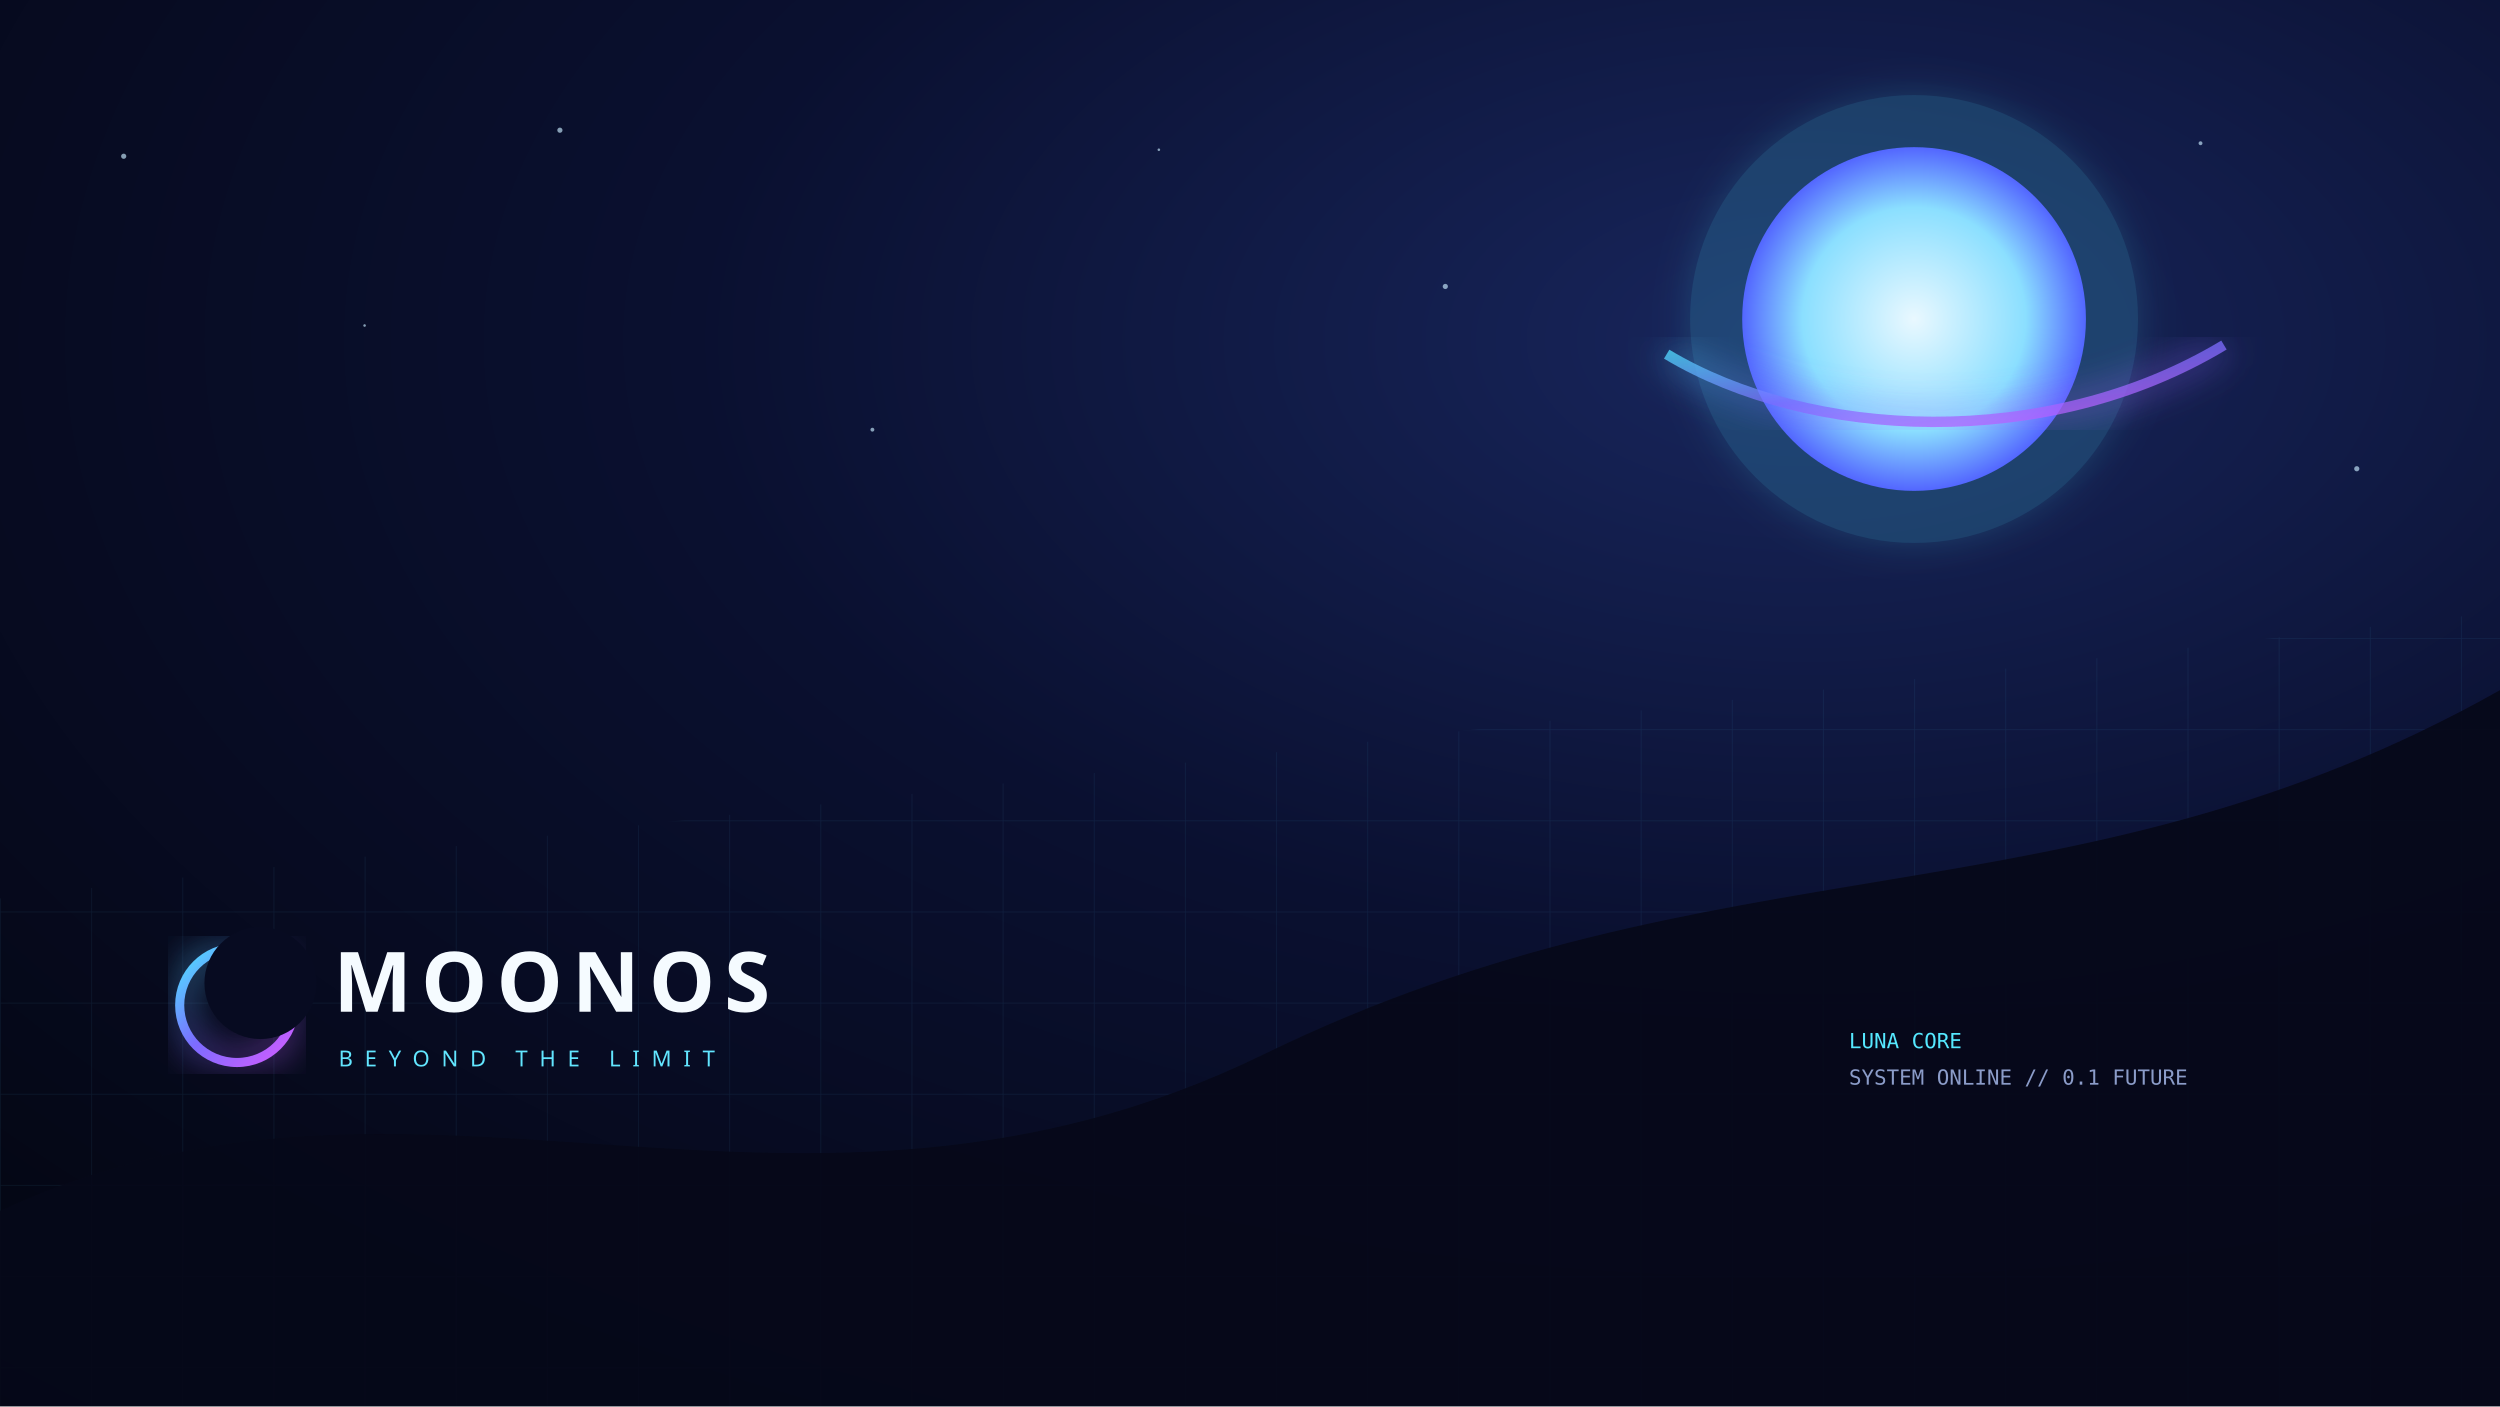
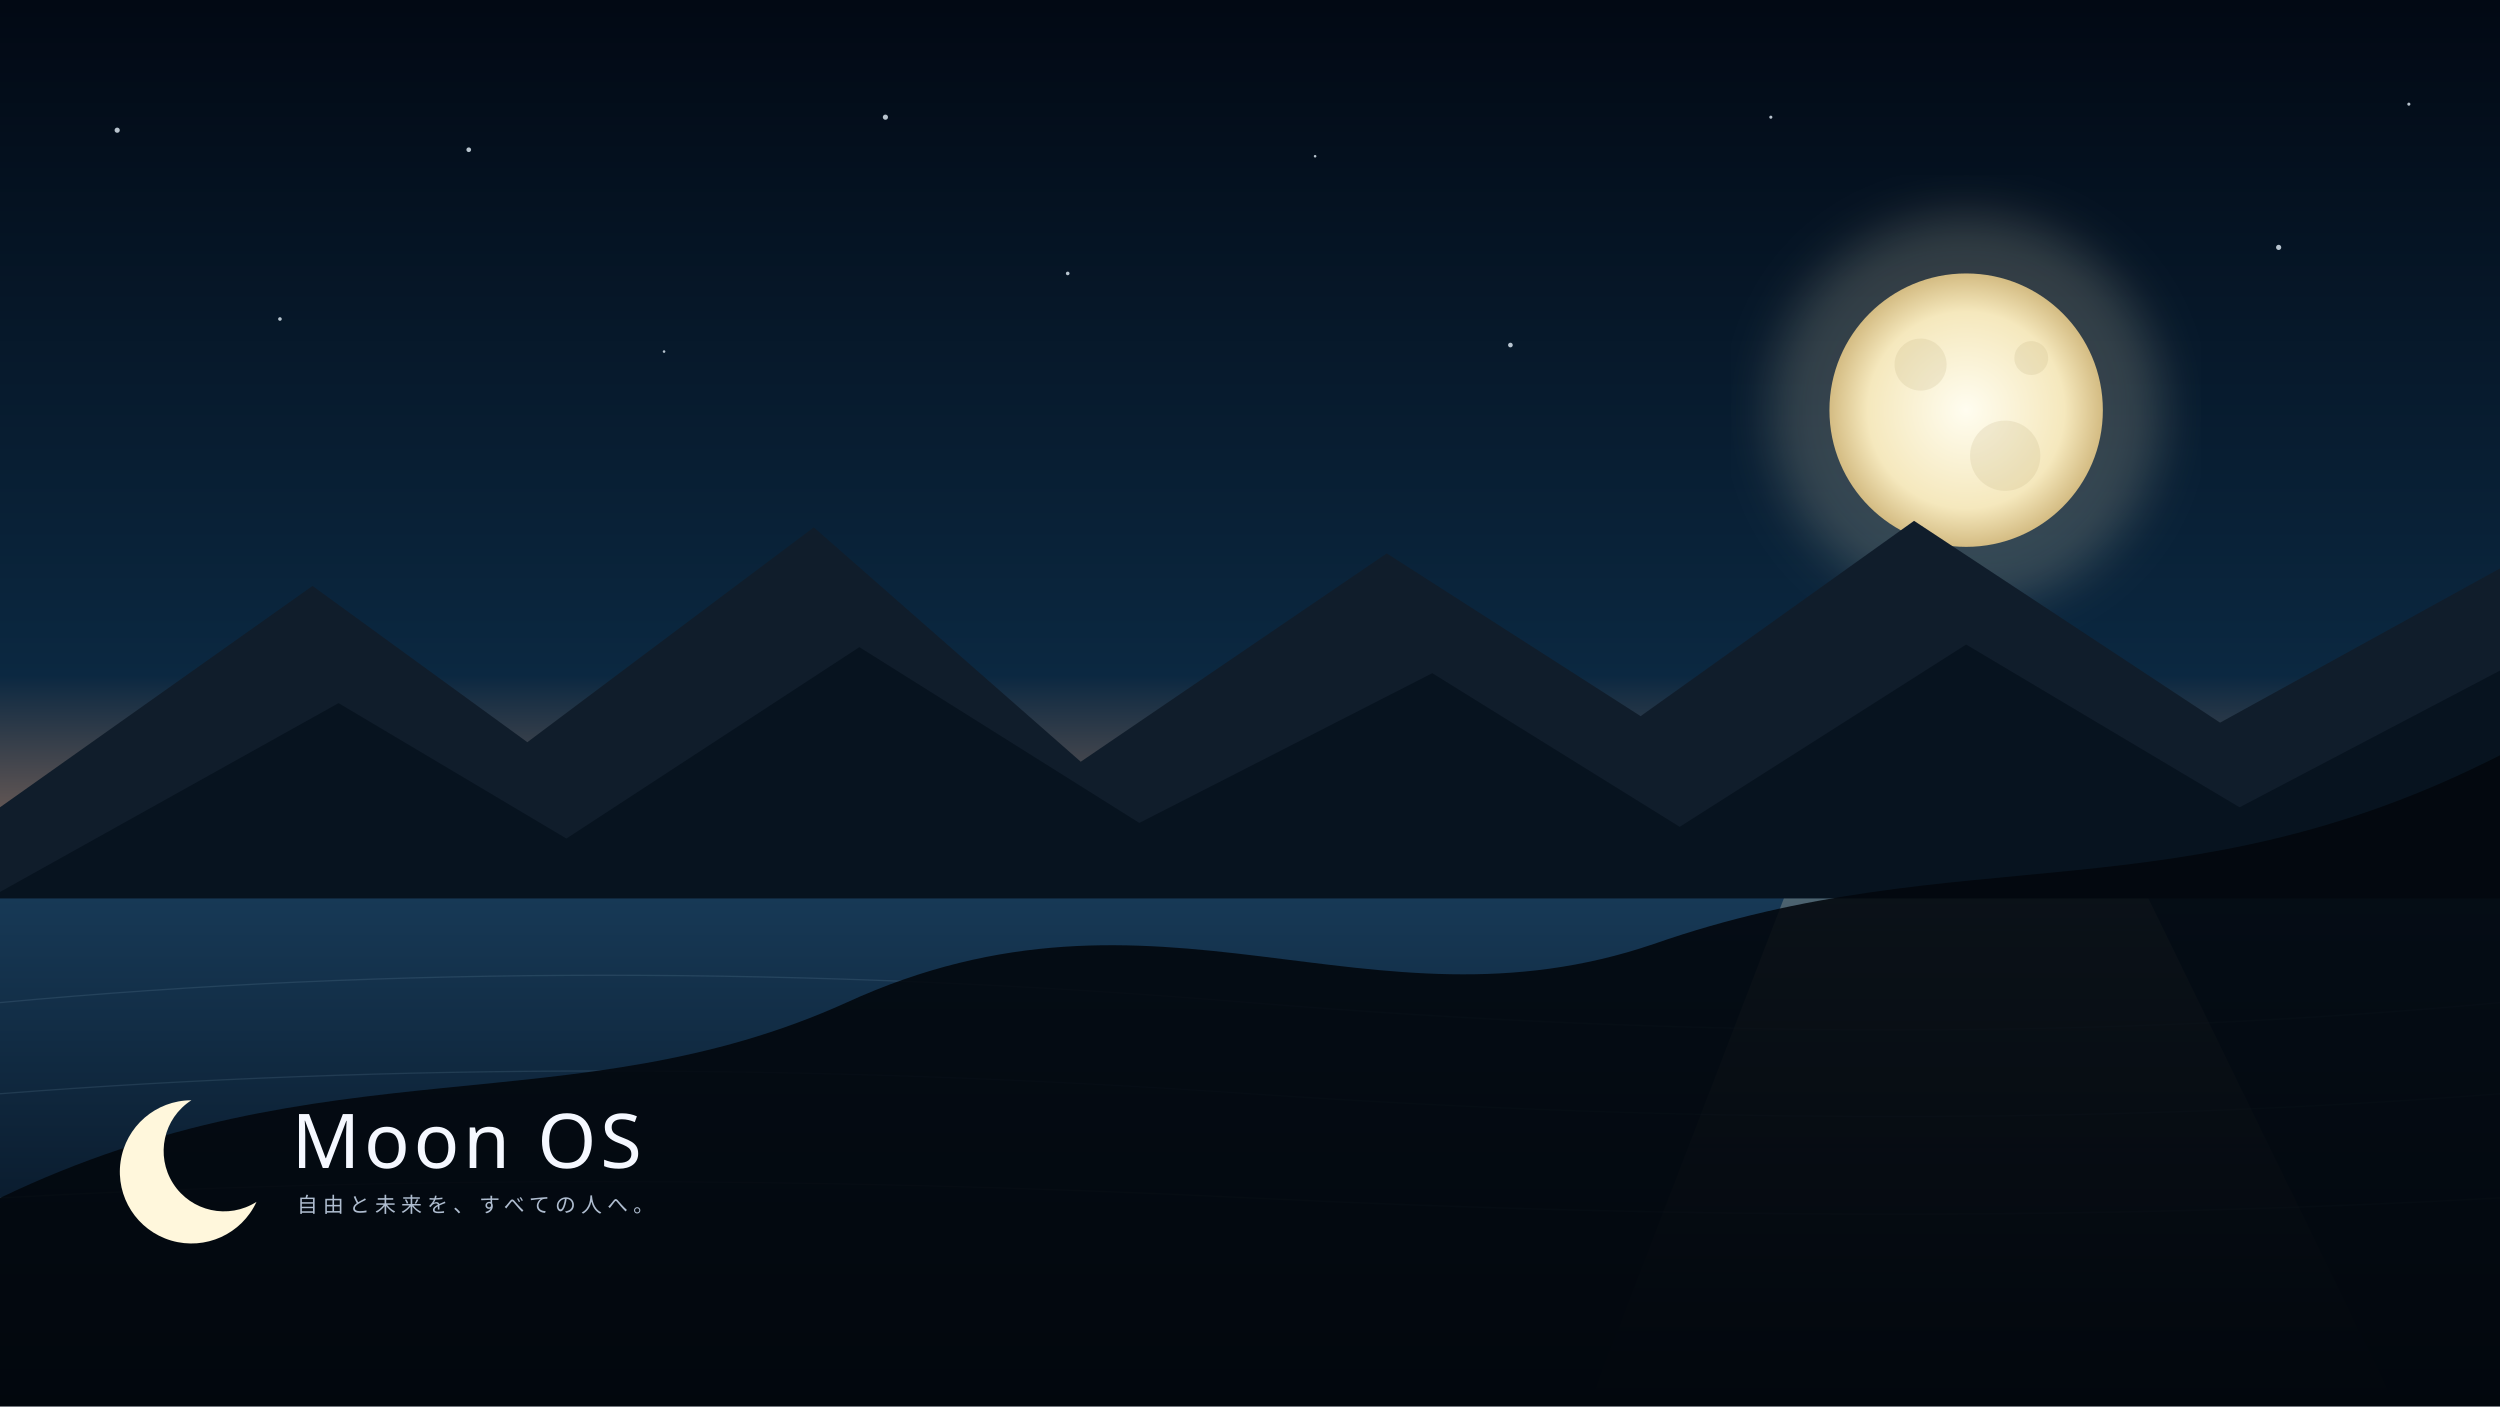
<svg xmlns="http://www.w3.org/2000/svg" width="1920" height="1080" viewBox="0 0 1920 1080">
  <defs>
-     <radialGradient id="space" cx="72%" cy="24%" r="105%">
-       <stop offset="0" stop-color="#18265d" />
-       <stop offset=".42" stop-color="#0a1030" />
-       <stop offset="1" stop-color="#03050f" />
+     <linearGradient id="sky" x2="0" y2="1">
+       <stop stop-color="#020914" />
+       <stop offset=".48" stop-color="#0b2841" />
+       <stop offset=".72" stop-color="#e29a70" />
+       <stop offset="1" stop-color="#172a3e" />
+     </linearGradient>
+     <radialGradient id="moon">
+       <stop stop-color="#fffdf0" />
+       <stop offset=".72" stop-color="#f5e8bd" />
+       <stop offset="1" stop-color="#d4bc83" />
    </radialGradient>
-     <linearGradient id="neon" x2="1" y2="1">
-       <stop stop-color="#4ce7ff" />
-       <stop offset=".48" stop-color="#7b6cff" />
-       <stop offset="1" stop-color="#d65cff" />
+     <linearGradient id="water" x2="0" y2="1">
+       <stop stop-color="#173956" />
+       <stop offset="1" stop-color="#020914" />
    </linearGradient>
-     <radialGradient id="planet">
-       <stop stop-color="#e9f8ff" />
-       <stop offset=".65" stop-color="#8bdfff" />
-       <stop offset="1" stop-color="#5367ff" />
-     </radialGradient>
+     <linearGradient id="reflection" x2="0" y2="1">
+       <stop stop-color="#fff1c7" stop-opacity=".52" />
+       <stop offset="1" stop-color="#d1b47d" stop-opacity="0" />
+     </linearGradient>
    <filter id="glow">
-       <feGaussianBlur stdDeviation="14" result="b" />
-       <feMerge>
-         <feMergeNode in="b" />
-         <feMergeNode in="SourceGraphic" />
-       </feMerge>
+       <feGaussianBlur stdDeviation="18" />
    </filter>
-     <pattern id="grid" width="70" height="70" patternUnits="userSpaceOnUse">
-       <path d="M70 0H0V70" fill="none" stroke="#5bcfff" stroke-opacity=".12" />
-     </pattern>
  </defs>
-   <rect width="1920" height="1080" fill="url(#space)" />
-   <g opacity=".65" fill="#c9ecff">
-     <circle cx="95" cy="120" r="2" />
-     <circle cx="280" cy="250" r="1" />
-     <circle cx="430" cy="100" r="2" />
-     <circle cx="670" cy="330" r="1.5" />
-     <circle cx="890" cy="115" r="1" />
-     <circle cx="1110" cy="220" r="2" />
-     <circle cx="1690" cy="110" r="1.5" />
-     <circle cx="1810" cy="360" r="2" />
+   <rect width="1920" height="1080" fill="url(#sky)" />
+   <g fill="#eaf6ff" opacity=".78">
+     <circle cx="90" cy="100" r="2" />
+     <circle cx="215" cy="245" r="1.4" />
+     <circle cx="360" cy="115" r="1.8" />
+     <circle cx="510" cy="270" r="1" />
+     <circle cx="680" cy="90" r="2" />
+     <circle cx="820" cy="210" r="1.4" />
+     <circle cx="1010" cy="120" r="1" />
+     <circle cx="1160" cy="265" r="1.8" />
+     <circle cx="1360" cy="90" r="1.2" />
+     <circle cx="1750" cy="190" r="2" />
+     <circle cx="1850" cy="80" r="1.2" />
  </g>
-   <circle cx="1470" cy="245" r="172" fill="#4ce7ff" opacity=".17" filter="url(#glow)" />
-   <circle cx="1470" cy="245" r="132" fill="url(#planet)" />
-   <path d="M1280 272c110 66 292 75 428-7" fill="none" stroke="url(#neon)" stroke-width="8" opacity=".78" filter="url(#glow)" />
-   <path d="M0 690L1920 470V1080H0Z" fill="url(#grid)" opacity=".75" />
-   <path d="M0 930C320 780 610 985 970 810c350-171 622-95 950-280v550H0Z" fill="#050818" opacity=".9" />
-   <g transform="translate(130 720)">
-     <circle cx="52" cy="52" r="44" fill="none" stroke="url(#neon)" stroke-width="7" filter="url(#glow)" />
-     <circle cx="70" cy="35" r="43" fill="#070b21" />
-     <text x="126" y="57" fill="#f5fbff" font-family="sans-serif" font-size="64" font-weight="800" letter-spacing="7">MOONOS</text>
-     <text x="130" y="99" fill="#62e6ff" font-family="sans-serif" font-size="17" letter-spacing="9">BEYOND THE LIMIT</text>
+   <circle cx="1510" cy="315" r="150" fill="#fff6d2" opacity=".18" filter="url(#glow)" />
+   <circle cx="1510" cy="315" r="105" fill="url(#moon)" />
+   <g fill="#b7a777" opacity=".18">
+     <circle cx="1475" cy="280" r="20" />
+     <circle cx="1540" cy="350" r="27" />
+     <circle cx="1560" cy="275" r="13" />
  </g>
-   <g transform="translate(1420 805)" font-family="monospace" font-size="16">
-     <text fill="#55e8ff">LUNA CORE</text>
-     <text y="28" fill="#8b9cc9">SYSTEM ONLINE // 0.1 FUTURE</text>
+   <path d="M0 620L240 450l165 120 220-165 205 180 235-160 195 125 210-150 235 155 245-135v350H0Z" fill="#101d2b" />
+   <path d="M0 685l260-145 175 104 225-147 215 135 225-115 190 118 220-140 210 125 200-105v265H0Z" fill="#07131f" />
+   <rect y="690" width="1920" height="390" fill="url(#water)" />
+   <path d="M1370 690h280l190 390h-620z" fill="url(#reflection)" opacity=".44" />
+   <g fill="none" stroke="#9ec4d8" stroke-opacity=".13">
+     <path d="M0 770q450-42 960 0t960 0" />
+     <path d="M0 840q450-35 960 0t960 0" />
+     <path d="M0 920q450-25 960 0t960 0" />
+   </g>
+   <path d="M0 920c250-120 440-55 650-150 240-110 400 30 620-45 235-82 405-20 650-145v500H0Z" fill="#02070d" opacity=".88" />
+   <g transform="translate(92 845)">
+     <path d="M55 0a55 55 0 1 0 50 78A44 44 0 1 1 55 0" fill="#fff7dc" />
+     <text x="132" y="52" fill="#f5f8ff" font-family="sans-serif" font-size="58" font-weight="500" letter-spacing="3">Moon OS</text>
+     <text x="136" y="86" fill="#afbdd0" font-family="sans-serif" font-size="16" letter-spacing="4">自由と未来を、すべての人へ。</text>
  </g>
</svg>
